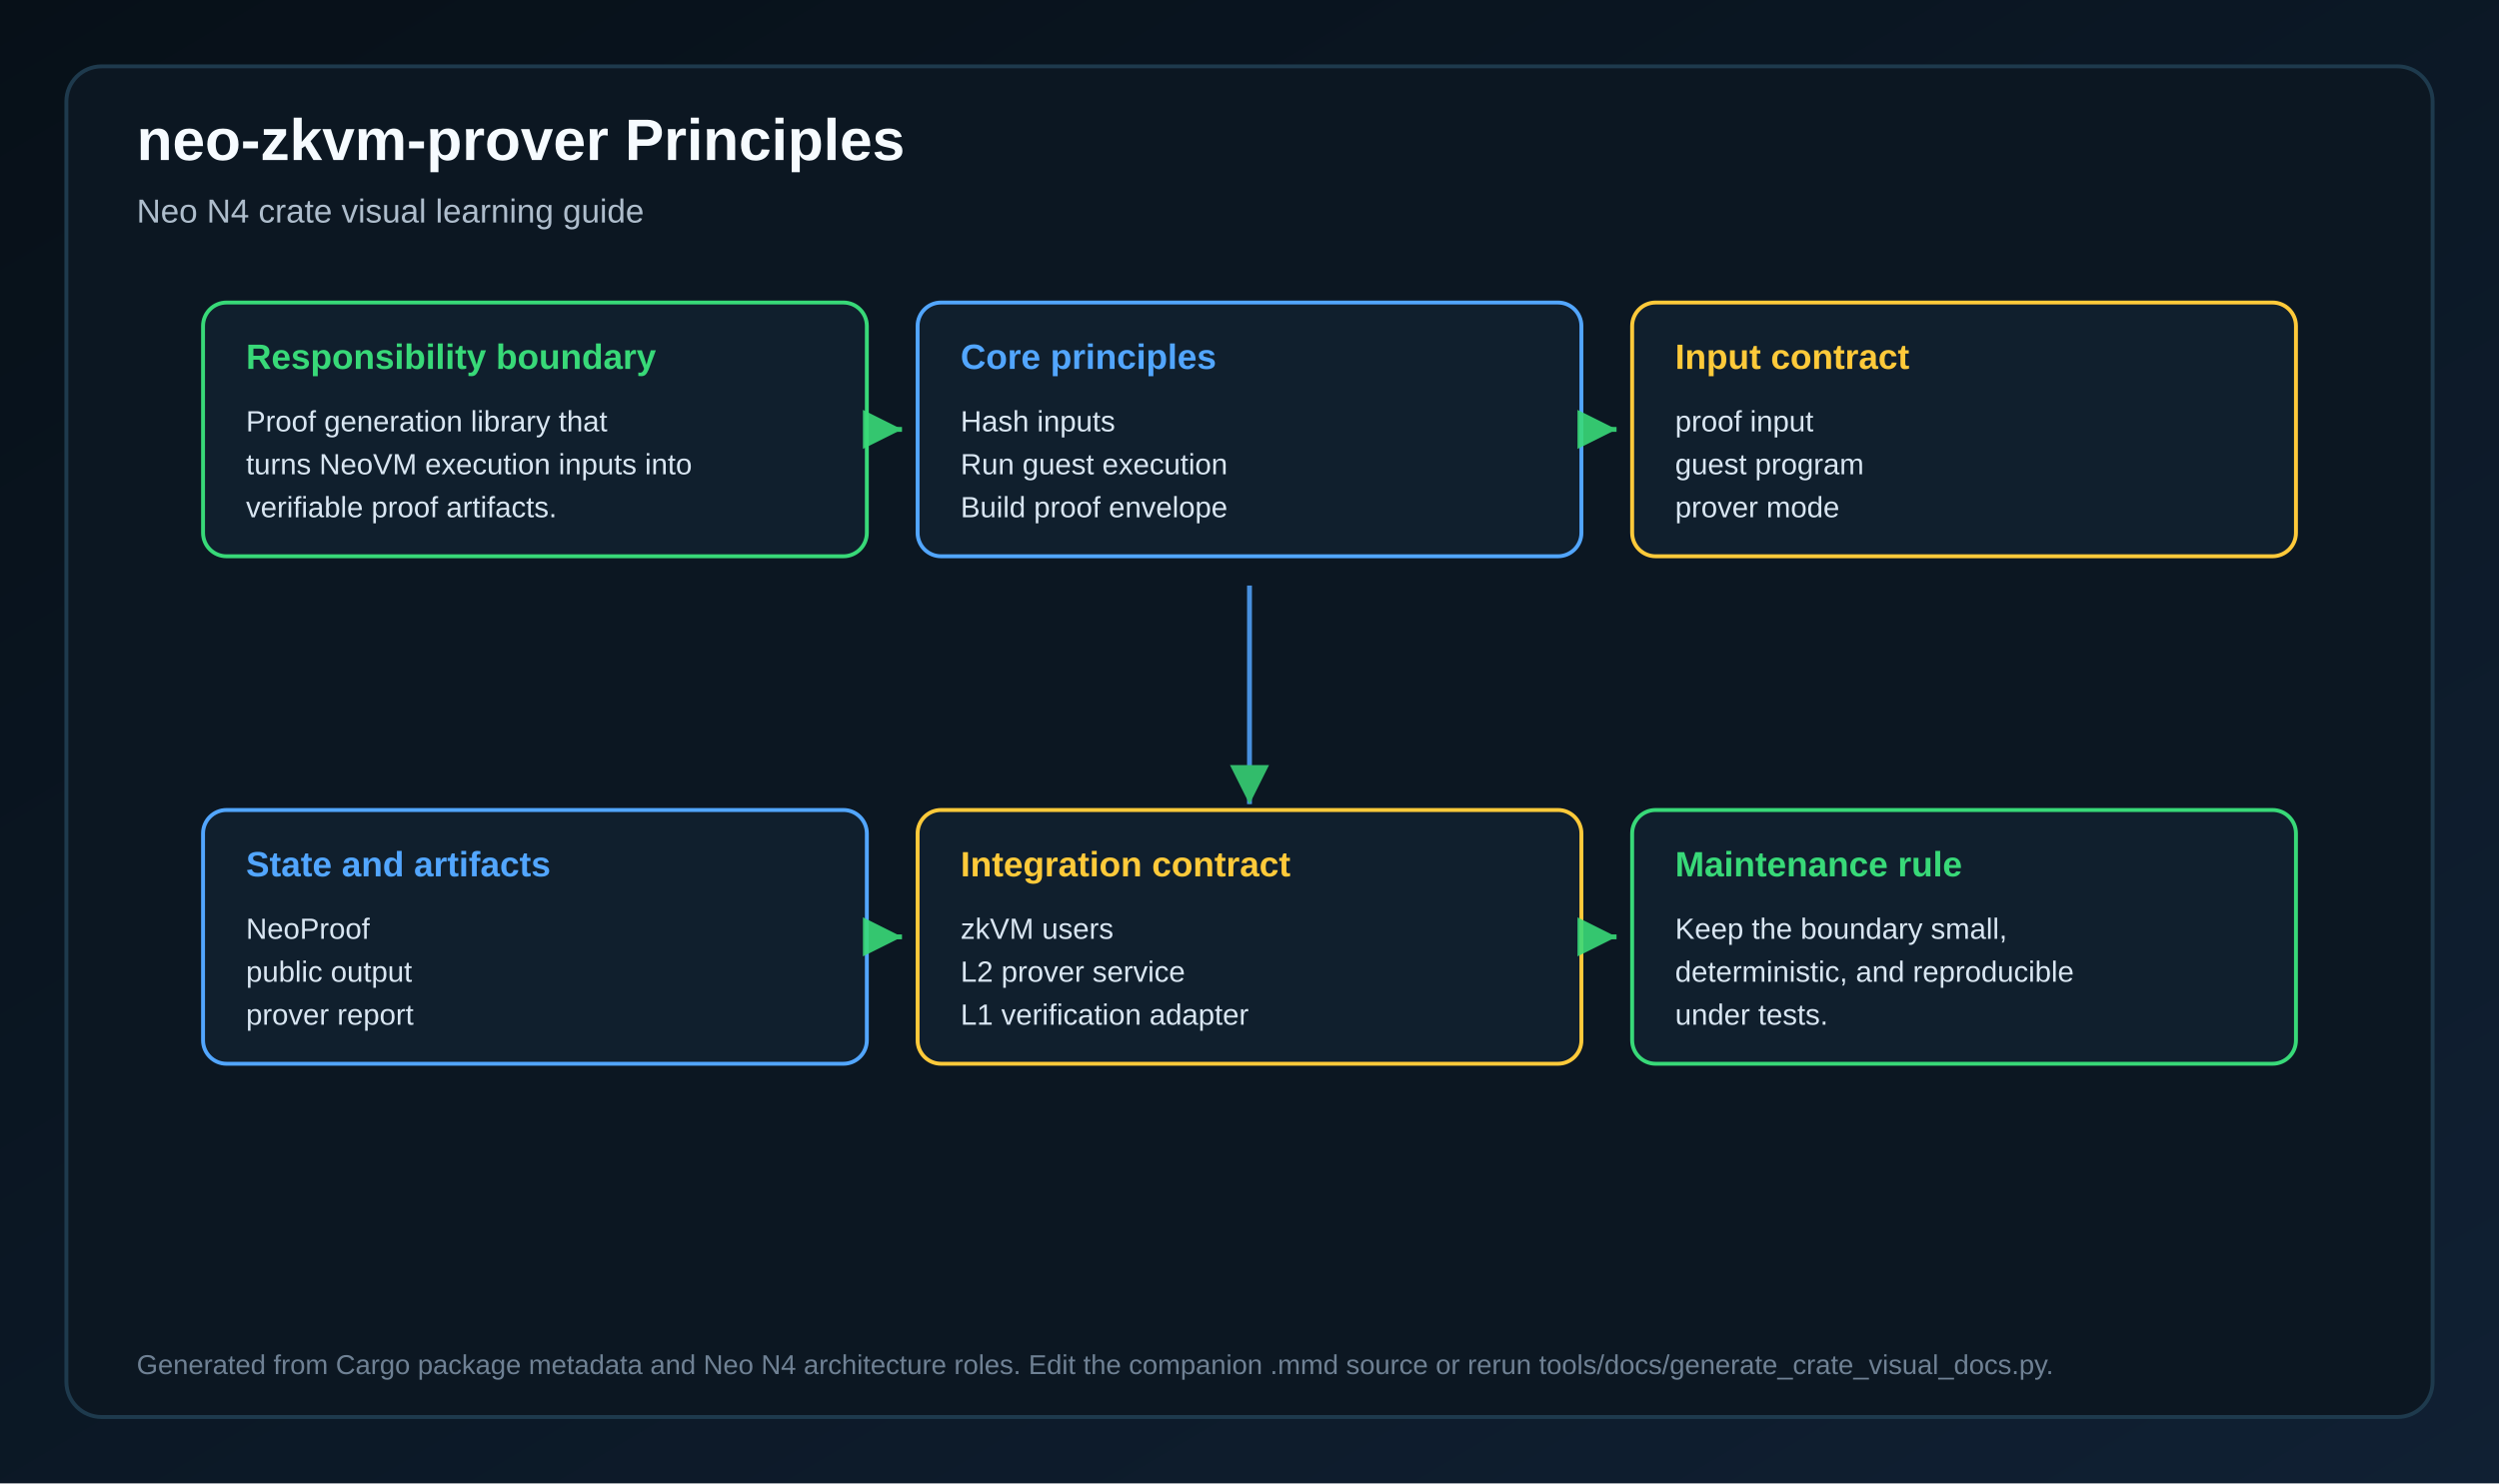
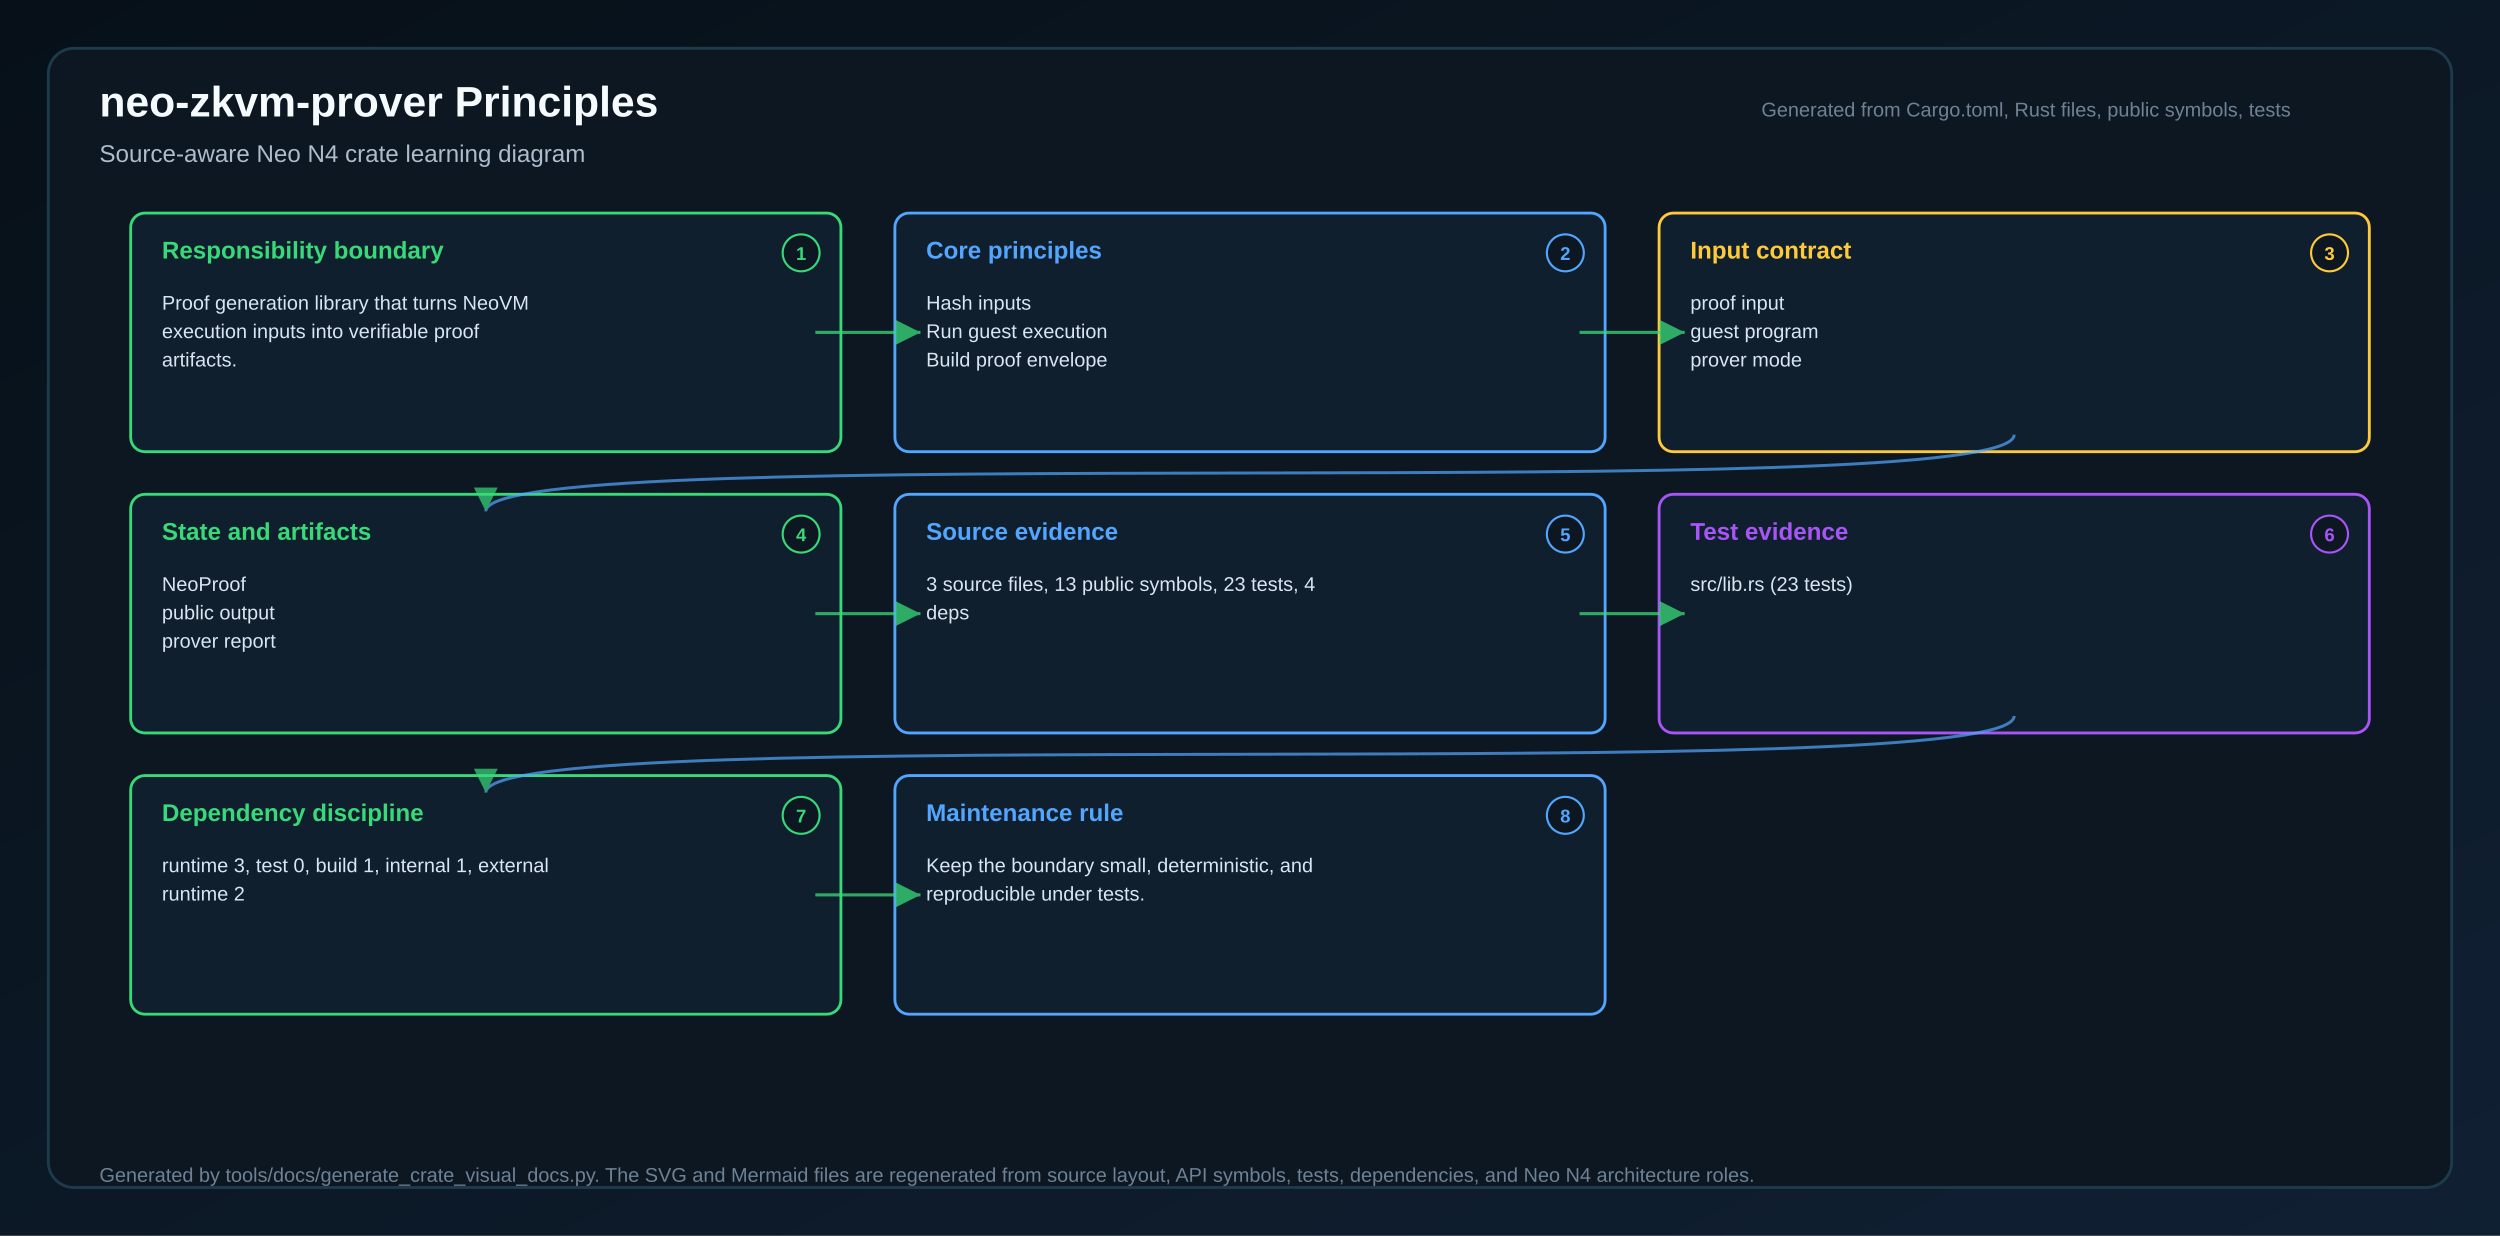
- <svg xmlns="http://www.w3.org/2000/svg" width="1280" height="760" viewBox="0 0 1280 760" role="img" aria-label="neo-zkvm-prover Principles">
+ <svg xmlns="http://www.w3.org/2000/svg" width="1760" height="870" viewBox="0 0 1760 870" role="img" aria-label="neo-zkvm-prover Principles">
  <defs>
    <linearGradient id="bg" x1="0" x2="1" y1="0" y2="1">
      <stop offset="0" stop-color="#071018" />
      <stop offset="1" stop-color="#102033" />
    </linearGradient>
    <marker id="arrow" markerWidth="12" markerHeight="12" refX="10" refY="6" orient="auto">
      <path d="M2,2 L10,6 L2,10 Z" fill="#38d978" />
    </marker>
  </defs>
-   <rect x="0" y="0" width="1280" height="760" fill="url(#bg)" />
-   <rect x="34" y="34" width="1212" height="692" rx="18" fill="#0c1722" stroke="#1e3a4d" stroke-width="2" />
+   <rect x="0" y="0" width="1760" height="870" fill="url(#bg)" />
+   <rect x="34" y="34" width="1692" height="802" rx="18" fill="#0c1722" stroke="#1e3a4d" stroke-width="2" />
  <text x="70" y="82" fill="#f6fbff" font-size="30" font-family="Segoe UI, Arial, sans-serif" font-weight="700">neo-zkvm-prover Principles</text>
-   <text x="70" y="114" fill="#aebdcc" font-size="17" font-family="Segoe UI, Arial, sans-serif">Neo N4 crate visual learning guide</text>
-   <rect x="104" y="155" width="340" height="130" rx="12" fill="#101f2d" stroke="#38d978" stroke-width="2" />
-   <text x="126" y="189" fill="#38d978" font-size="18" font-family="Segoe UI, Arial, sans-serif" font-weight="700">Responsibility boundary</text>
-   <text x="126" y="221" fill="#d9e6f2" font-size="15" font-family="Segoe UI, Arial, sans-serif">Proof generation library that</text>
-   <text x="126" y="243" fill="#d9e6f2" font-size="15" font-family="Segoe UI, Arial, sans-serif">turns NeoVM execution inputs into</text>
-   <text x="126" y="265" fill="#d9e6f2" font-size="15" font-family="Segoe UI, Arial, sans-serif">verifiable proof artifacts.</text>
-   <rect x="470" y="155" width="340" height="130" rx="12" fill="#101f2d" stroke="#52a6ff" stroke-width="2" />
-   <text x="492" y="189" fill="#52a6ff" font-size="18" font-family="Segoe UI, Arial, sans-serif" font-weight="700">Core principles</text>
-   <text x="492" y="221" fill="#d9e6f2" font-size="15" font-family="Segoe UI, Arial, sans-serif">Hash inputs</text>
-   <text x="492" y="243" fill="#d9e6f2" font-size="15" font-family="Segoe UI, Arial, sans-serif">Run guest execution</text>
-   <text x="492" y="265" fill="#d9e6f2" font-size="15" font-family="Segoe UI, Arial, sans-serif">Build proof envelope</text>
-   <line x1="452" y1="220" x2="462" y2="220" stroke="#38d978" stroke-width="2.5" marker-end="url(#arrow)" opacity="0.9" />
-   <rect x="836" y="155" width="340" height="130" rx="12" fill="#101f2d" stroke="#ffca3a" stroke-width="2" />
-   <text x="858" y="189" fill="#ffca3a" font-size="18" font-family="Segoe UI, Arial, sans-serif" font-weight="700">Input contract</text>
-   <text x="858" y="221" fill="#d9e6f2" font-size="15" font-family="Segoe UI, Arial, sans-serif">proof input</text>
-   <text x="858" y="243" fill="#d9e6f2" font-size="15" font-family="Segoe UI, Arial, sans-serif">guest program</text>
-   <text x="858" y="265" fill="#d9e6f2" font-size="15" font-family="Segoe UI, Arial, sans-serif">prover mode</text>
-   <line x1="818" y1="220" x2="828" y2="220" stroke="#38d978" stroke-width="2.5" marker-end="url(#arrow)" opacity="0.9" />
-   <rect x="104" y="415" width="340" height="130" rx="12" fill="#101f2d" stroke="#52a6ff" stroke-width="2" />
-   <text x="126" y="449" fill="#52a6ff" font-size="18" font-family="Segoe UI, Arial, sans-serif" font-weight="700">State and artifacts</text>
-   <text x="126" y="481" fill="#d9e6f2" font-size="15" font-family="Segoe UI, Arial, sans-serif">NeoProof</text>
-   <text x="126" y="503" fill="#d9e6f2" font-size="15" font-family="Segoe UI, Arial, sans-serif">public output</text>
-   <text x="126" y="525" fill="#d9e6f2" font-size="15" font-family="Segoe UI, Arial, sans-serif">prover report</text>
-   <rect x="470" y="415" width="340" height="130" rx="12" fill="#101f2d" stroke="#ffca3a" stroke-width="2" />
-   <text x="492" y="449" fill="#ffca3a" font-size="18" font-family="Segoe UI, Arial, sans-serif" font-weight="700">Integration contract</text>
-   <text x="492" y="481" fill="#d9e6f2" font-size="15" font-family="Segoe UI, Arial, sans-serif">zkVM users</text>
-   <text x="492" y="503" fill="#d9e6f2" font-size="15" font-family="Segoe UI, Arial, sans-serif">L2 prover service</text>
-   <text x="492" y="525" fill="#d9e6f2" font-size="15" font-family="Segoe UI, Arial, sans-serif">L1 verification adapter</text>
-   <line x1="452" y1="480" x2="462" y2="480" stroke="#38d978" stroke-width="2.5" marker-end="url(#arrow)" opacity="0.9" />
-   <rect x="836" y="415" width="340" height="130" rx="12" fill="#101f2d" stroke="#38d978" stroke-width="2" />
-   <text x="858" y="449" fill="#38d978" font-size="18" font-family="Segoe UI, Arial, sans-serif" font-weight="700">Maintenance rule</text>
-   <text x="858" y="481" fill="#d9e6f2" font-size="15" font-family="Segoe UI, Arial, sans-serif">Keep the boundary small,</text>
-   <text x="858" y="503" fill="#d9e6f2" font-size="15" font-family="Segoe UI, Arial, sans-serif">deterministic, and reproducible</text>
-   <text x="858" y="525" fill="#d9e6f2" font-size="15" font-family="Segoe UI, Arial, sans-serif">under tests.</text>
-   <line x1="818" y1="480" x2="828" y2="480" stroke="#38d978" stroke-width="2.5" marker-end="url(#arrow)" opacity="0.9" />
-   <path d="M640 300 C640 350 640 370 640 412" stroke="#52a6ff" stroke-width="2.5" fill="none" marker-end="url(#arrow)" opacity="0.85" />
-   <text x="70" y="704" fill="#6f8194" font-size="14" font-family="Segoe UI, Arial, sans-serif">Generated from Cargo package metadata and Neo N4 architecture roles. Edit the companion .mmd source or rerun tools/docs/generate_crate_visual_docs.py.</text>
+   <text x="70" y="114" fill="#aebdcc" font-size="17" font-family="Segoe UI, Arial, sans-serif">Source-aware Neo N4 crate learning diagram</text>
+   <text x="1240" y="82" fill="#6f8194" font-size="14" font-family="Segoe UI, Arial, sans-serif">Generated from Cargo.toml, Rust files, public symbols, tests</text>
+   <rect x="92" y="150" width="500" height="168" rx="10" fill="#101f2d" stroke="#38d978" stroke-width="2" />
+   <circle cx="564" cy="178" r="13" fill="#0c1722" stroke="#38d978" stroke-width="1.5" />
+   <text x="564" y="183" text-anchor="middle" fill="#38d978" font-size="13" font-family="Segoe UI, Arial, sans-serif" font-weight="700">1</text>
+   <text x="114" y="182" fill="#38d978" font-size="17" font-family="Segoe UI, Arial, sans-serif" font-weight="700">Responsibility boundary</text>
+   <text x="114" y="218" fill="#d9e6f2" font-size="14" font-family="Segoe UI, Arial, sans-serif">Proof generation library that turns NeoVM</text>
+   <text x="114" y="238" fill="#d9e6f2" font-size="14" font-family="Segoe UI, Arial, sans-serif">execution inputs into verifiable proof</text>
+   <text x="114" y="258" fill="#d9e6f2" font-size="14" font-family="Segoe UI, Arial, sans-serif">artifacts.</text>
+   <rect x="630" y="150" width="500" height="168" rx="10" fill="#101f2d" stroke="#52a6ff" stroke-width="2" />
+   <circle cx="1102" cy="178" r="13" fill="#0c1722" stroke="#52a6ff" stroke-width="1.5" />
+   <text x="1102" y="183" text-anchor="middle" fill="#52a6ff" font-size="13" font-family="Segoe UI, Arial, sans-serif" font-weight="700">2</text>
+   <text x="652" y="182" fill="#52a6ff" font-size="17" font-family="Segoe UI, Arial, sans-serif" font-weight="700">Core principles</text>
+   <text x="652" y="218" fill="#d9e6f2" font-size="14" font-family="Segoe UI, Arial, sans-serif">Hash inputs</text>
+   <text x="652" y="238" fill="#d9e6f2" font-size="14" font-family="Segoe UI, Arial, sans-serif">Run guest execution</text>
+   <text x="652" y="258" fill="#d9e6f2" font-size="14" font-family="Segoe UI, Arial, sans-serif">Build proof envelope</text>
+   <rect x="1168" y="150" width="500" height="168" rx="10" fill="#101f2d" stroke="#ffca3a" stroke-width="2" />
+   <circle cx="1640" cy="178" r="13" fill="#0c1722" stroke="#ffca3a" stroke-width="1.5" />
+   <text x="1640" y="183" text-anchor="middle" fill="#ffca3a" font-size="13" font-family="Segoe UI, Arial, sans-serif" font-weight="700">3</text>
+   <text x="1190" y="182" fill="#ffca3a" font-size="17" font-family="Segoe UI, Arial, sans-serif" font-weight="700">Input contract</text>
+   <text x="1190" y="218" fill="#d9e6f2" font-size="14" font-family="Segoe UI, Arial, sans-serif">proof input</text>
+   <text x="1190" y="238" fill="#d9e6f2" font-size="14" font-family="Segoe UI, Arial, sans-serif">guest program</text>
+   <text x="1190" y="258" fill="#d9e6f2" font-size="14" font-family="Segoe UI, Arial, sans-serif">prover mode</text>
+   <rect x="92" y="348" width="500" height="168" rx="10" fill="#101f2d" stroke="#38d978" stroke-width="2" />
+   <circle cx="564" cy="376" r="13" fill="#0c1722" stroke="#38d978" stroke-width="1.5" />
+   <text x="564" y="381" text-anchor="middle" fill="#38d978" font-size="13" font-family="Segoe UI, Arial, sans-serif" font-weight="700">4</text>
+   <text x="114" y="380" fill="#38d978" font-size="17" font-family="Segoe UI, Arial, sans-serif" font-weight="700">State and artifacts</text>
+   <text x="114" y="416" fill="#d9e6f2" font-size="14" font-family="Segoe UI, Arial, sans-serif">NeoProof</text>
+   <text x="114" y="436" fill="#d9e6f2" font-size="14" font-family="Segoe UI, Arial, sans-serif">public output</text>
+   <text x="114" y="456" fill="#d9e6f2" font-size="14" font-family="Segoe UI, Arial, sans-serif">prover report</text>
+   <rect x="630" y="348" width="500" height="168" rx="10" fill="#101f2d" stroke="#52a6ff" stroke-width="2" />
+   <circle cx="1102" cy="376" r="13" fill="#0c1722" stroke="#52a6ff" stroke-width="1.5" />
+   <text x="1102" y="381" text-anchor="middle" fill="#52a6ff" font-size="13" font-family="Segoe UI, Arial, sans-serif" font-weight="700">5</text>
+   <text x="652" y="380" fill="#52a6ff" font-size="17" font-family="Segoe UI, Arial, sans-serif" font-weight="700">Source evidence</text>
+   <text x="652" y="416" fill="#d9e6f2" font-size="14" font-family="Segoe UI, Arial, sans-serif">3 source files, 13 public symbols, 23 tests, 4</text>
+   <text x="652" y="436" fill="#d9e6f2" font-size="14" font-family="Segoe UI, Arial, sans-serif">deps</text>
+   <rect x="1168" y="348" width="500" height="168" rx="10" fill="#101f2d" stroke="#a855f7" stroke-width="2" />
+   <circle cx="1640" cy="376" r="13" fill="#0c1722" stroke="#a855f7" stroke-width="1.5" />
+   <text x="1640" y="381" text-anchor="middle" fill="#a855f7" font-size="13" font-family="Segoe UI, Arial, sans-serif" font-weight="700">6</text>
+   <text x="1190" y="380" fill="#a855f7" font-size="17" font-family="Segoe UI, Arial, sans-serif" font-weight="700">Test evidence</text>
+   <text x="1190" y="416" fill="#d9e6f2" font-size="14" font-family="Segoe UI, Arial, sans-serif">src/lib.rs (23 tests)</text>
+   <rect x="92" y="546" width="500" height="168" rx="10" fill="#101f2d" stroke="#38d978" stroke-width="2" />
+   <circle cx="564" cy="574" r="13" fill="#0c1722" stroke="#38d978" stroke-width="1.5" />
+   <text x="564" y="579" text-anchor="middle" fill="#38d978" font-size="13" font-family="Segoe UI, Arial, sans-serif" font-weight="700">7</text>
+   <text x="114" y="578" fill="#38d978" font-size="17" font-family="Segoe UI, Arial, sans-serif" font-weight="700">Dependency discipline</text>
+   <text x="114" y="614" fill="#d9e6f2" font-size="14" font-family="Segoe UI, Arial, sans-serif">runtime 3, test 0, build 1, internal 1, external</text>
+   <text x="114" y="634" fill="#d9e6f2" font-size="14" font-family="Segoe UI, Arial, sans-serif">runtime 2</text>
+   <rect x="630" y="546" width="500" height="168" rx="10" fill="#101f2d" stroke="#52a6ff" stroke-width="2" />
+   <circle cx="1102" cy="574" r="13" fill="#0c1722" stroke="#52a6ff" stroke-width="1.5" />
+   <text x="1102" y="579" text-anchor="middle" fill="#52a6ff" font-size="13" font-family="Segoe UI, Arial, sans-serif" font-weight="700">8</text>
+   <text x="652" y="578" fill="#52a6ff" font-size="17" font-family="Segoe UI, Arial, sans-serif" font-weight="700">Maintenance rule</text>
+   <text x="652" y="614" fill="#d9e6f2" font-size="14" font-family="Segoe UI, Arial, sans-serif">Keep the boundary small, deterministic, and</text>
+   <text x="652" y="634" fill="#d9e6f2" font-size="14" font-family="Segoe UI, Arial, sans-serif">reproducible under tests.</text>
+   <line x1="574" y1="234" x2="648" y2="234" stroke="#38d978" stroke-width="2.2" marker-end="url(#arrow)" opacity="0.75" />
+   <line x1="1112" y1="234" x2="1186" y2="234" stroke="#38d978" stroke-width="2.2" marker-end="url(#arrow)" opacity="0.75" />
+   <line x1="574" y1="432" x2="648" y2="432" stroke="#38d978" stroke-width="2.2" marker-end="url(#arrow)" opacity="0.75" />
+   <line x1="1112" y1="432" x2="1186" y2="432" stroke="#38d978" stroke-width="2.2" marker-end="url(#arrow)" opacity="0.75" />
+   <line x1="574" y1="630" x2="648" y2="630" stroke="#38d978" stroke-width="2.2" marker-end="url(#arrow)" opacity="0.75" />
+   <path d="M1418 306 C1418 358, 342 308, 342 360" stroke="#52a6ff" stroke-width="2.1" fill="none" marker-end="url(#arrow)" opacity="0.7" />
+   <path d="M1418 504 C1418 556, 342 506, 342 558" stroke="#52a6ff" stroke-width="2.1" fill="none" marker-end="url(#arrow)" opacity="0.7" />
+   <text x="70" y="832" fill="#6f8194" font-size="14" font-family="Segoe UI, Arial, sans-serif">Generated by tools/docs/generate_crate_visual_docs.py. The SVG and Mermaid files are regenerated from source layout, API symbols, tests, dependencies, and Neo N4 architecture roles.</text>
</svg>
